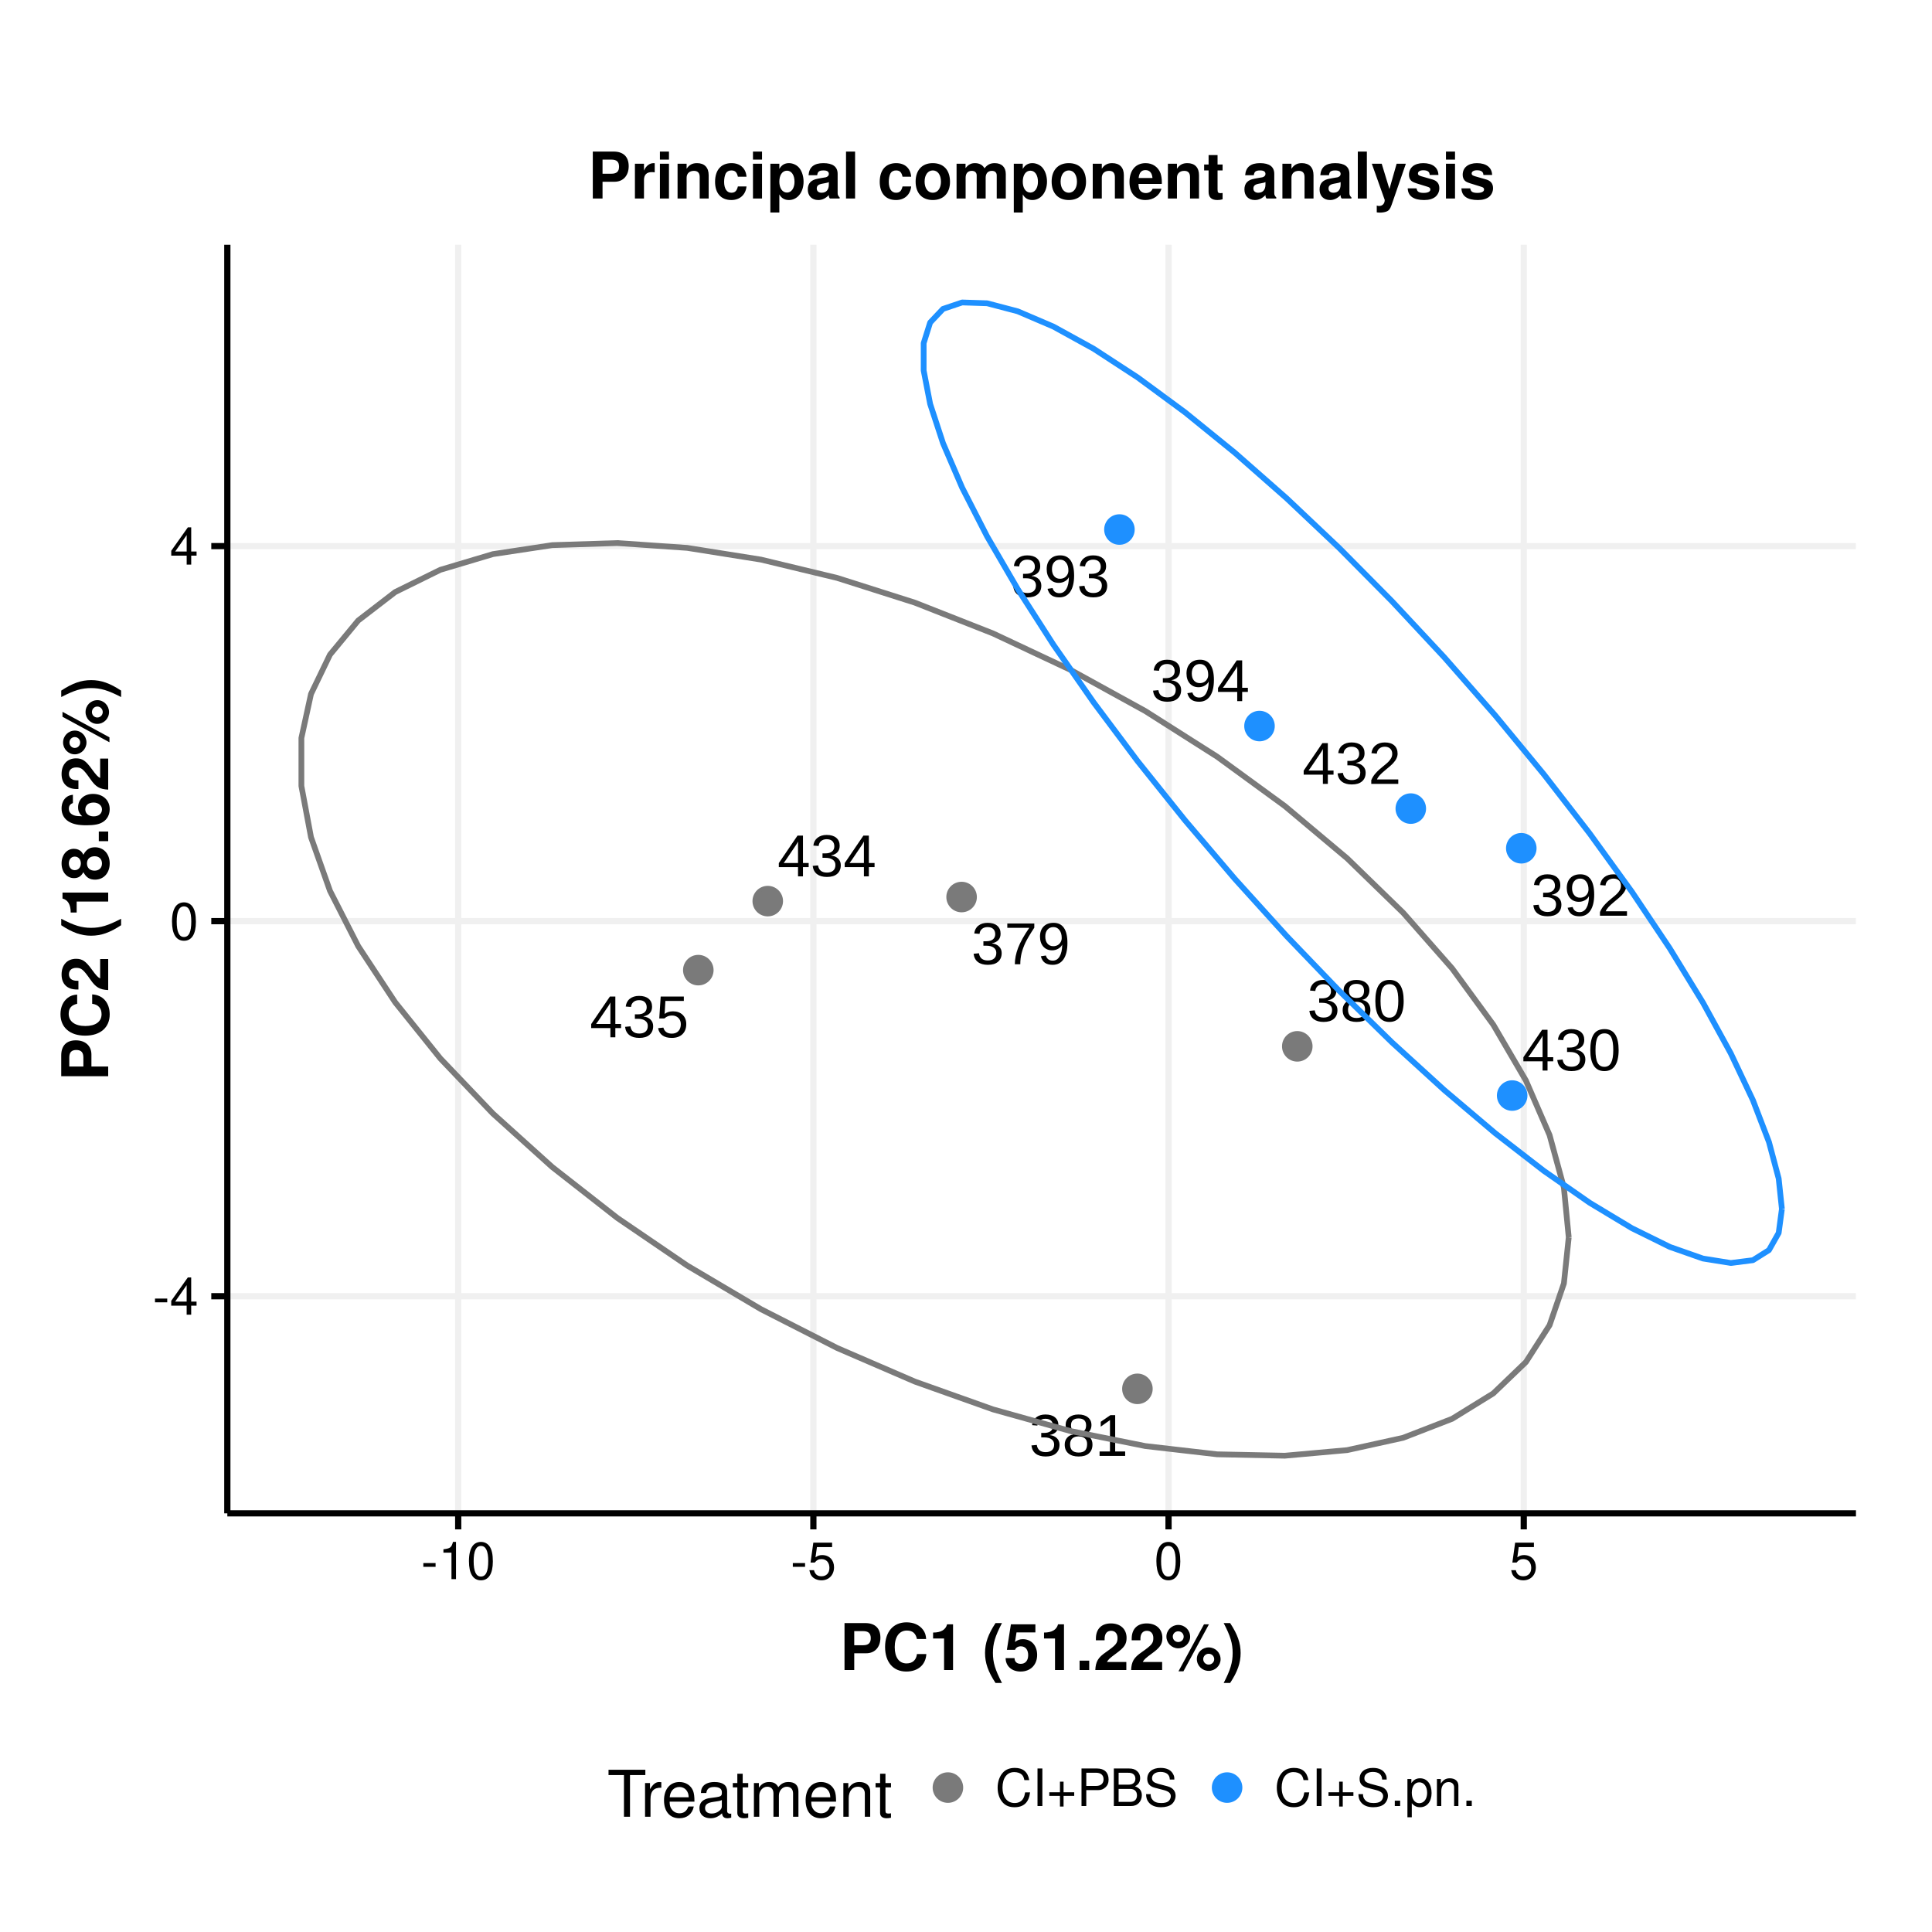
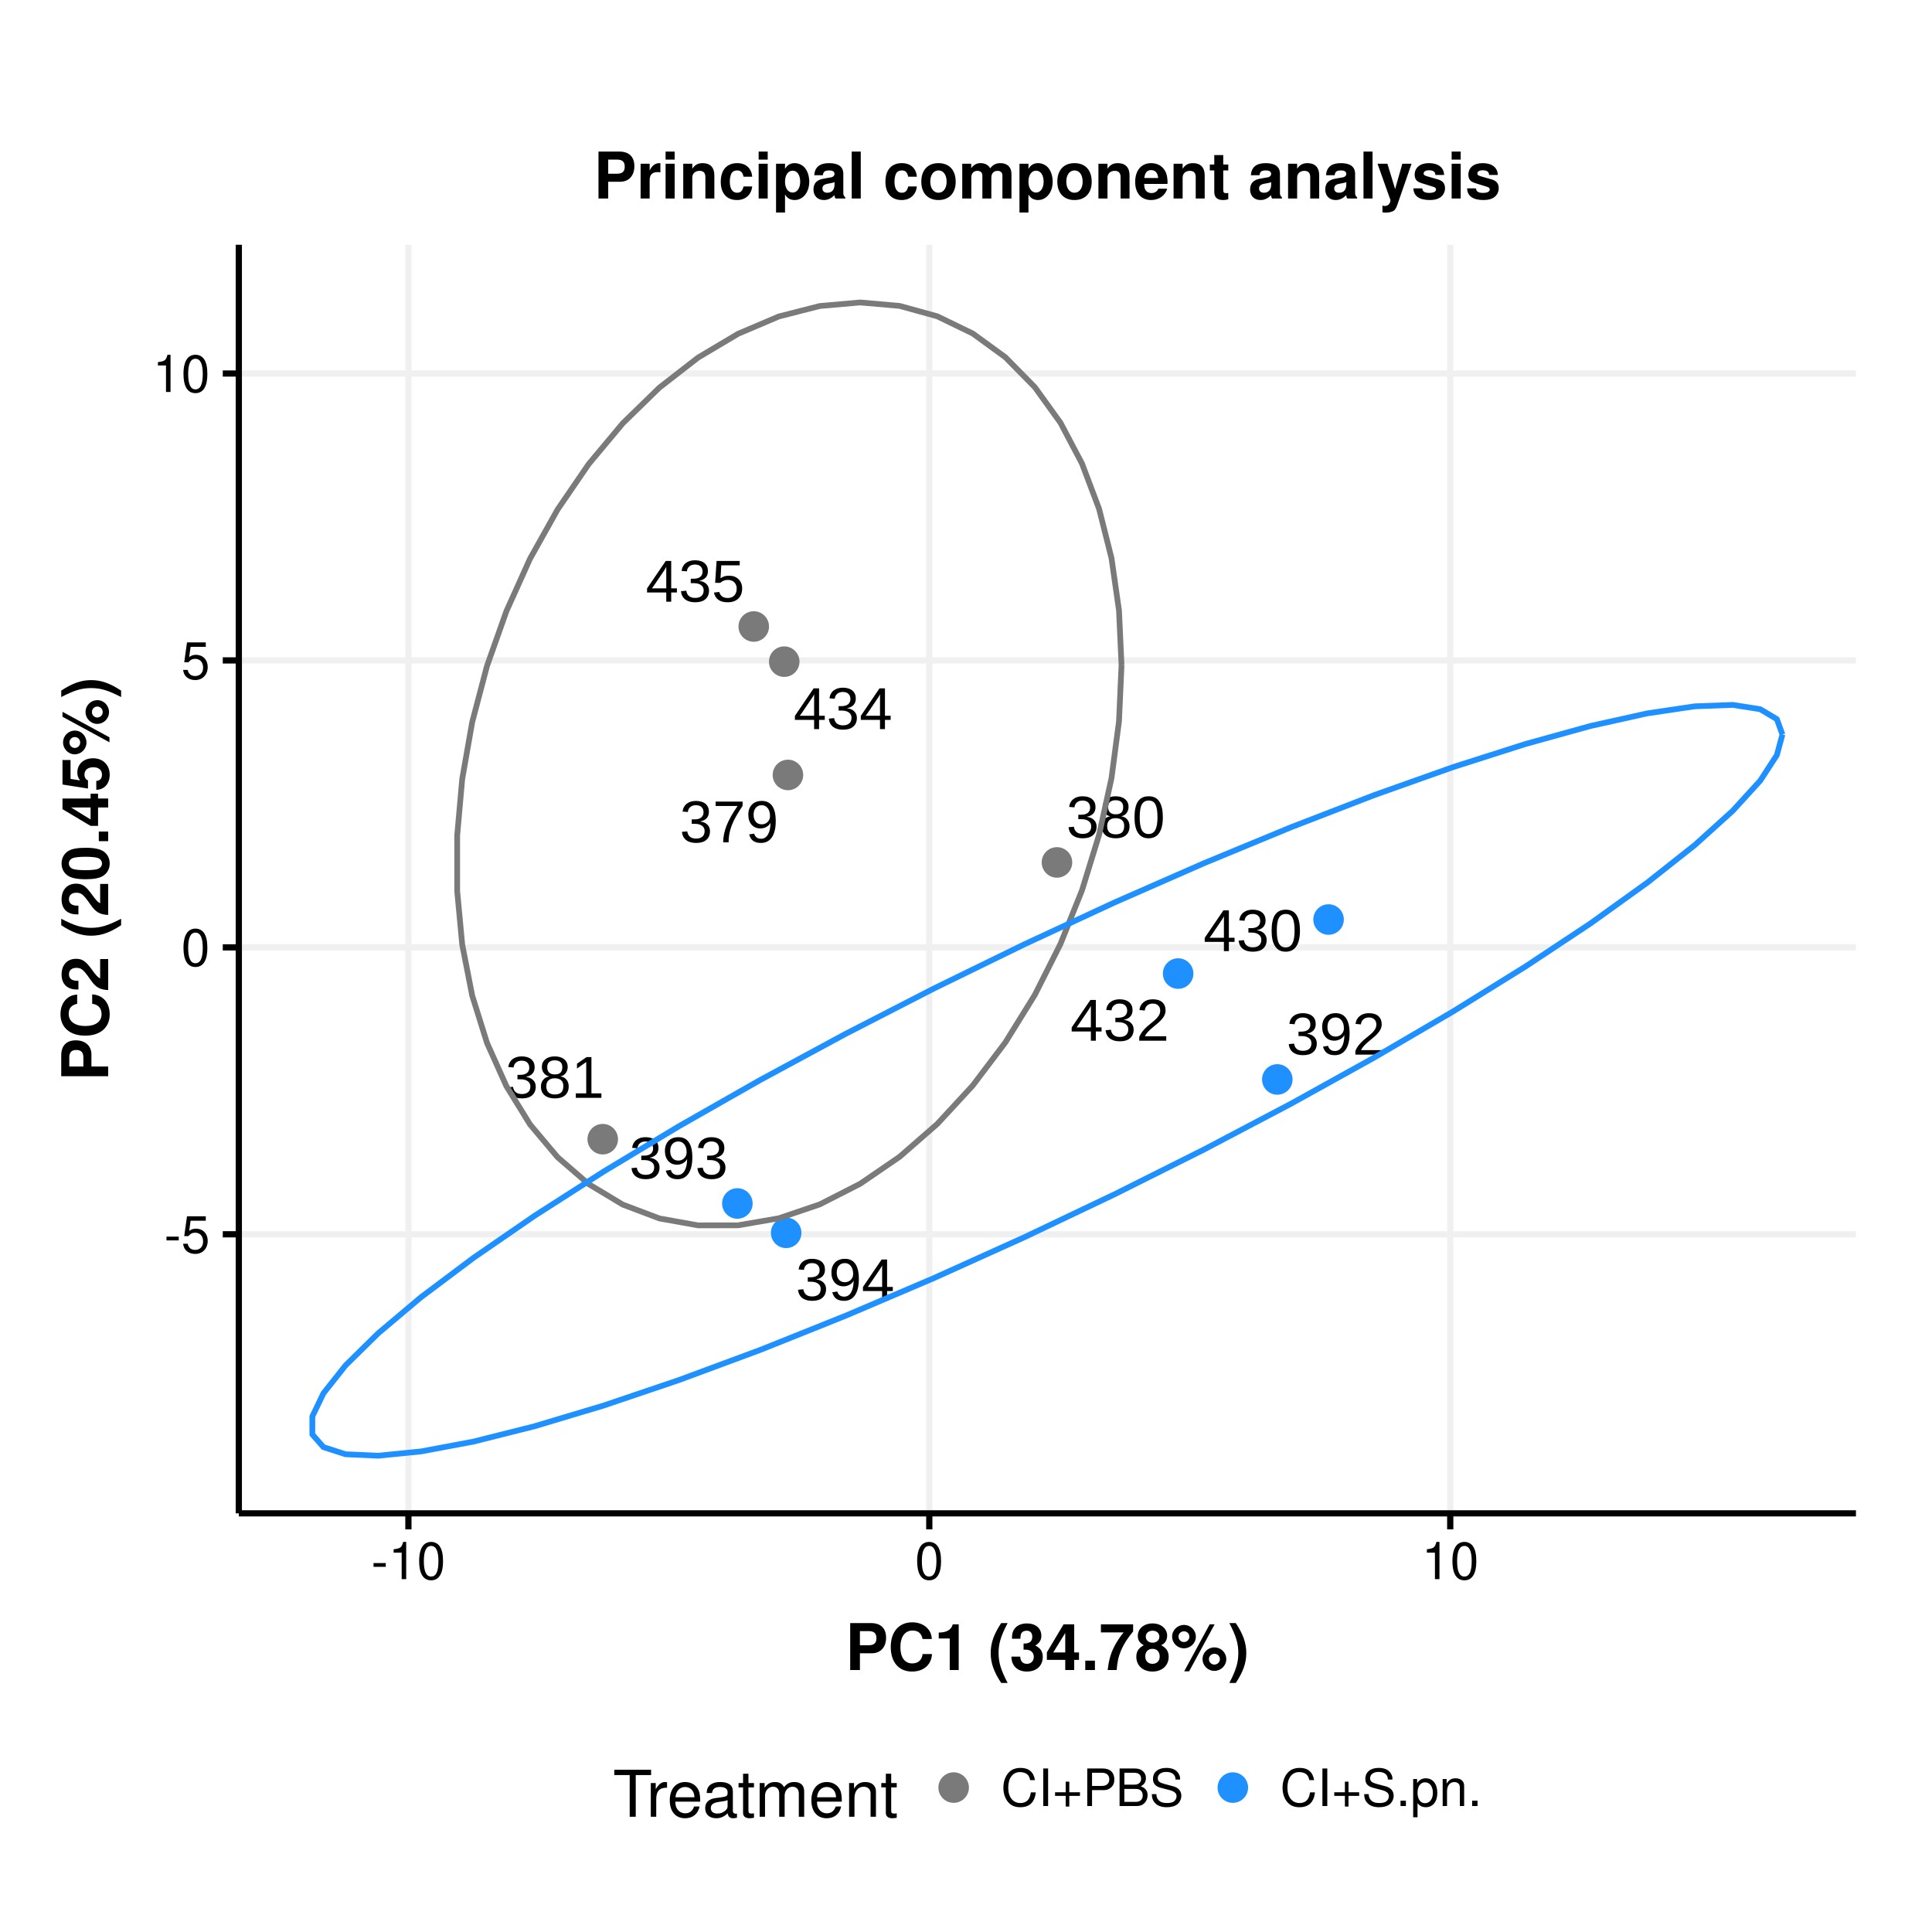
<svg xmlns="http://www.w3.org/2000/svg" class="svglite" width="360.00pt" height="360.00pt" viewBox="0 0 360.00 360.00">
  <defs>
    <style type="text/css">
    .svglite line, .svglite polyline, .svglite polygon, .svglite path, .svglite rect, .svglite circle {
      fill: none;
      stroke: #000000;
      stroke-linecap: round;
      stroke-linejoin: round;
      stroke-miterlimit: 10.00;
    }
    .svglite text {
      white-space: pre;
    }
  </style>
  </defs>
  <rect width="100%" height="100%" style="stroke: none; fill: #FFFFFF;" />
  <defs>
    <clipPath id="cpMC4wMHwzNjAuMDB8MC4wMHwzNjAuMDA=">
      <rect x="0.00" y="0.00" width="360.00" height="360.00" />
    </clipPath>
  </defs>
  <g clip-path="url(#cpMC4wMHwzNjAuMDB8MC4wMHwzNjAuMDA=)">
    <rect x="0.00" y="0.00" width="360.00" height="360.00" style="stroke-width: 1.16; stroke: none; fill: #FFFFFF;" />
  </g>
  <defs>
-     <clipPath id="cpNDIuMzZ8MzQ1LjgzfDQ1LjYxfDI4MS45OQ==">
-       <rect x="42.36" y="45.61" width="303.46" height="236.38" />
+     <clipPath id="cpNDQuNTB8MzQ1LjgzfDQ1LjYxfDI4MS45OQ==">
+       <rect x="44.50" y="45.61" width="301.32" height="236.38" />
    </clipPath>
  </defs>
-   <g clip-path="url(#cpNDIuMzZ8MzQ1LjgzfDQ1LjYxfDI4MS45OQ==)">
-     <rect x="42.36" y="45.61" width="303.46" height="236.38" style="stroke-width: 1.16; stroke: none; fill: #FFFFFF;" />
-     <polyline points="42.36,241.53 345.83,241.53 " style="stroke-width: 1.16; stroke: #F0F0F0; stroke-linecap: butt;" />
-     <polyline points="42.36,171.64 345.83,171.64 " style="stroke-width: 1.16; stroke: #F0F0F0; stroke-linecap: butt;" />
-     <polyline points="42.36,101.76 345.83,101.76 " style="stroke-width: 1.16; stroke: #F0F0F0; stroke-linecap: butt;" />
-     <polyline points="85.38,281.99 85.38,45.61 " style="stroke-width: 1.16; stroke: #F0F0F0; stroke-linecap: butt;" />
-     <polyline points="151.56,281.99 151.56,45.61 " style="stroke-width: 1.16; stroke: #F0F0F0; stroke-linecap: butt;" />
-     <polyline points="217.74,281.99 217.74,45.61 " style="stroke-width: 1.16; stroke: #F0F0F0; stroke-linecap: butt;" />
-     <polyline points="283.93,281.99 283.93,45.61 " style="stroke-width: 1.16; stroke: #F0F0F0; stroke-linecap: butt;" />
-     <circle cx="179.18" cy="167.15" r="2.49" style="stroke-width: 0.71; stroke: #7A7A7A; fill: #7A7A7A;" />
-     <circle cx="130.12" cy="180.77" r="2.49" style="stroke-width: 0.71; stroke: #7A7A7A; fill: #7A7A7A;" />
-     <circle cx="143.06" cy="167.91" r="2.49" style="stroke-width: 0.71; stroke: #7A7A7A; fill: #7A7A7A;" />
-     <circle cx="241.73" cy="194.97" r="2.49" style="stroke-width: 0.71; stroke: #7A7A7A; fill: #7A7A7A;" />
-     <circle cx="211.94" cy="258.79" r="2.49" style="stroke-width: 0.71; stroke: #7A7A7A; fill: #7A7A7A;" />
-     <circle cx="262.88" cy="150.67" r="2.49" style="stroke-width: 0.71; stroke: #1E90FF; fill: #1E90FF;" />
-     <circle cx="281.77" cy="204.14" r="2.49" style="stroke-width: 0.71; stroke: #1E90FF; fill: #1E90FF;" />
-     <circle cx="283.47" cy="158.06" r="2.49" style="stroke-width: 0.71; stroke: #1E90FF; fill: #1E90FF;" />
-     <circle cx="234.69" cy="135.29" r="2.49" style="stroke-width: 0.71; stroke: #1E90FF; fill: #1E90FF;" />
-     <circle cx="208.59" cy="98.67" r="2.49" style="stroke-width: 0.71; stroke: #1E90FF; fill: #1E90FF;" />
-     <text x="190.20" y="179.67" text-anchor="middle" style="font-size: 11.04px; font-family: &quot;Arial&quot;;" textLength="18.40px" lengthAdjust="spacingAndGlyphs">379</text>
-     <text x="119.12" y="193.29" text-anchor="middle" style="font-size: 11.04px; font-family: &quot;Arial&quot;;" textLength="18.40px" lengthAdjust="spacingAndGlyphs">435</text>
-     <text x="154.08" y="163.30" text-anchor="middle" style="font-size: 11.04px; font-family: &quot;Arial&quot;;" textLength="18.40px" lengthAdjust="spacingAndGlyphs">434</text>
-     <text x="252.77" y="190.31" text-anchor="middle" style="font-size: 11.04px; font-family: &quot;Arial&quot;;" textLength="18.40px" lengthAdjust="spacingAndGlyphs">380</text>
-     <text x="200.98" y="271.29" text-anchor="middle" style="font-size: 11.04px; font-family: &quot;Arial&quot;;" textLength="18.40px" lengthAdjust="spacingAndGlyphs">381</text>
-     <text x="251.88" y="146.06" text-anchor="middle" style="font-size: 11.04px; font-family: &quot;Arial&quot;;" textLength="18.40px" lengthAdjust="spacingAndGlyphs">432</text>
-     <text x="292.82" y="199.48" text-anchor="middle" style="font-size: 11.04px; font-family: &quot;Arial&quot;;" textLength="18.40px" lengthAdjust="spacingAndGlyphs">430</text>
-     <text x="294.50" y="170.63" text-anchor="middle" style="font-size: 11.04px; font-family: &quot;Arial&quot;;" textLength="18.40px" lengthAdjust="spacingAndGlyphs">392</text>
-     <text x="223.64" y="130.65" text-anchor="middle" style="font-size: 11.04px; font-family: &quot;Arial&quot;;" textLength="18.40px" lengthAdjust="spacingAndGlyphs">394</text>
-     <text x="197.59" y="111.20" text-anchor="middle" style="font-size: 11.04px; font-family: &quot;Arial&quot;;" textLength="18.40px" lengthAdjust="spacingAndGlyphs">393</text>
-     <polyline points="292.31,230.56 291.41,221.30 288.74,211.51 284.33,201.34 278.25,190.94 270.59,180.46 261.46,170.08 251.02,159.94 239.40,150.19 226.80,141.00 213.40,132.49 199.41,124.79 185.03,118.03 170.48,112.30 155.99,107.69 141.78,104.27 128.05,102.09 115.03,101.19 102.90,101.58 91.85,103.25 82.04,106.18 73.64,110.32 66.75,115.62 61.49,121.98 57.95,129.32 56.16,137.52 56.16,146.46 57.95,156.00 61.49,166.00 66.75,176.31 73.64,186.77 82.04,197.22 91.85,207.50 102.90,217.46 115.03,226.95 128.05,235.82 141.78,243.94 155.99,251.18 170.48,257.44 185.03,262.62 199.41,266.64 213.40,269.45 226.80,270.99 239.40,271.25 251.02,270.21 261.46,267.91 270.59,264.37 278.25,259.64 284.33,253.80 288.74,246.93 291.41,239.15 292.31,230.56 " style="stroke-width: 1.07; stroke: #7A7A7A; stroke-linecap: butt;" />
-     <polyline points="332.03,225.27 331.43,219.60 329.62,212.80 326.63,205.00 322.51,196.29 317.32,186.82 311.14,176.72 304.07,166.16 296.20,155.29 287.67,144.28 278.60,133.29 269.12,122.48 259.38,112.04 249.53,102.10 239.72,92.83 230.09,84.36 220.80,76.82 211.97,70.32 203.76,64.97 196.28,60.85 189.64,58.01 183.94,56.51 179.28,56.36 175.72,57.56 173.32,60.10 172.11,63.95 172.11,69.03 173.32,75.27 175.72,82.59 179.28,90.86 183.94,99.97 189.64,109.77 196.28,120.12 203.76,130.85 211.97,141.82 220.80,152.84 230.09,163.76 239.72,174.40 249.53,184.61 259.38,194.24 269.12,203.12 278.60,211.15 287.67,218.17 296.20,224.11 304.07,228.85 311.14,232.34 317.32,234.51 322.51,235.34 326.63,234.82 329.62,232.94 331.43,229.74 332.03,225.27 " style="stroke-width: 1.07; stroke: #1E90FF; stroke-linecap: butt;" />
-     <rect x="42.36" y="45.61" width="303.46" height="236.38" style="stroke-width: 1.16; stroke: none;" />
+   <g clip-path="url(#cpNDQuNTB8MzQ1LjgzfDQ1LjYxfDI4MS45OQ==)">
+     <rect x="44.50" y="45.61" width="301.32" height="236.38" style="stroke-width: 1.16; stroke: none; fill: #FFFFFF;" />
+     <polyline points="44.50,229.99 345.83,229.99 " style="stroke-width: 1.16; stroke: #F0F0F0; stroke-linecap: butt;" />
+     <polyline points="44.50,176.53 345.83,176.53 " style="stroke-width: 1.16; stroke: #F0F0F0; stroke-linecap: butt;" />
+     <polyline points="44.50,123.06 345.83,123.06 " style="stroke-width: 1.16; stroke: #F0F0F0; stroke-linecap: butt;" />
+     <polyline points="44.50,69.60 345.83,69.60 " style="stroke-width: 1.16; stroke: #F0F0F0; stroke-linecap: butt;" />
+     <polyline points="76.10,281.99 76.10,45.61 " style="stroke-width: 1.16; stroke: #F0F0F0; stroke-linecap: butt;" />
+     <polyline points="173.16,281.99 173.16,45.61 " style="stroke-width: 1.16; stroke: #F0F0F0; stroke-linecap: butt;" />
+     <polyline points="270.23,281.99 270.23,45.61 " style="stroke-width: 1.16; stroke: #F0F0F0; stroke-linecap: butt;" />
+     <circle cx="146.82" cy="144.40" r="2.49" style="stroke-width: 0.71; stroke: #7A7A7A; fill: #7A7A7A;" />
+     <circle cx="140.45" cy="116.74" r="2.49" style="stroke-width: 0.71; stroke: #7A7A7A; fill: #7A7A7A;" />
+     <circle cx="146.13" cy="123.29" r="2.49" style="stroke-width: 0.71; stroke: #7A7A7A; fill: #7A7A7A;" />
+     <circle cx="196.95" cy="160.70" r="2.49" style="stroke-width: 0.71; stroke: #7A7A7A; fill: #7A7A7A;" />
+     <circle cx="112.31" cy="212.27" r="2.49" style="stroke-width: 0.71; stroke: #7A7A7A; fill: #7A7A7A;" />
+     <circle cx="219.53" cy="181.41" r="2.49" style="stroke-width: 0.71; stroke: #1E90FF; fill: #1E90FF;" />
+     <circle cx="247.56" cy="171.34" r="2.49" style="stroke-width: 0.71; stroke: #1E90FF; fill: #1E90FF;" />
+     <circle cx="238.01" cy="201.14" r="2.49" style="stroke-width: 0.71; stroke: #1E90FF; fill: #1E90FF;" />
+     <circle cx="146.49" cy="229.72" r="2.49" style="stroke-width: 0.71; stroke: #1E90FF; fill: #1E90FF;" />
+     <circle cx="137.40" cy="224.25" r="2.49" style="stroke-width: 0.71; stroke: #1E90FF; fill: #1E90FF;" />
+     <text x="135.85" y="156.96" text-anchor="middle" style="font-size: 11.04px; font-family: &quot;Arial&quot;;" textLength="18.40px" lengthAdjust="spacingAndGlyphs">379</text>
+     <text x="129.53" y="112.12" text-anchor="middle" style="font-size: 11.04px; font-family: &quot;Arial&quot;;" textLength="18.40px" lengthAdjust="spacingAndGlyphs">435</text>
+     <text x="157.08" y="135.86" text-anchor="middle" style="font-size: 11.04px; font-family: &quot;Arial&quot;;" textLength="18.40px" lengthAdjust="spacingAndGlyphs">434</text>
+     <text x="207.89" y="156.09" text-anchor="middle" style="font-size: 11.04px; font-family: &quot;Arial&quot;;" textLength="18.40px" lengthAdjust="spacingAndGlyphs">380</text>
+     <text x="103.38" y="204.56" text-anchor="middle" style="font-size: 11.04px; font-family: &quot;Arial&quot;;" textLength="18.40px" lengthAdjust="spacingAndGlyphs">381</text>
+     <text x="208.65" y="193.92" text-anchor="middle" style="font-size: 11.04px; font-family: &quot;Arial&quot;;" textLength="18.40px" lengthAdjust="spacingAndGlyphs">432</text>
+     <text x="233.44" y="177.23" text-anchor="middle" style="font-size: 11.04px; font-family: &quot;Arial&quot;;" textLength="18.40px" lengthAdjust="spacingAndGlyphs">430</text>
+     <text x="248.92" y="196.51" text-anchor="middle" style="font-size: 11.04px; font-family: &quot;Arial&quot;;" textLength="18.40px" lengthAdjust="spacingAndGlyphs">392</text>
+     <text x="157.48" y="242.28" text-anchor="middle" style="font-size: 11.04px; font-family: &quot;Arial&quot;;" textLength="18.40px" lengthAdjust="spacingAndGlyphs">394</text>
+     <text x="126.45" y="219.62" text-anchor="middle" style="font-size: 11.04px; font-family: &quot;Arial&quot;;" textLength="18.40px" lengthAdjust="spacingAndGlyphs">393</text>
+     <polyline points="208.98,123.94 208.51,113.75 207.11,104.00 204.80,94.82 201.61,86.37 197.60,78.77 192.82,72.14 187.34,66.57 181.25,62.14 174.65,58.94 167.62,57.00 160.28,56.36 152.75,57.02 145.12,58.97 137.53,62.20 130.08,66.63 122.88,72.22 116.05,78.87 109.69,86.48 103.90,94.94 98.76,104.12 94.36,113.89 90.75,124.08 87.99,134.55 86.13,145.14 85.19,155.69 85.19,166.04 86.13,176.03 87.99,185.52 90.75,194.34 94.36,202.39 98.76,209.52 103.90,215.63 109.69,220.64 116.05,224.46 122.88,227.04 130.08,228.33 137.53,228.32 145.12,227.01 152.75,224.42 160.28,220.58 167.62,215.56 174.65,209.43 181.25,202.28 187.34,194.23 192.82,185.39 197.60,175.90 201.61,165.91 204.80,155.55 207.11,145.00 208.51,134.41 208.98,123.94 " style="stroke-width: 1.07; stroke: #7A7A7A; stroke-linecap: butt;" />
+     <polyline points="332.13,136.86 331.09,134.00 327.99,132.15 322.87,131.35 315.82,131.61 306.93,132.93 296.35,135.28 284.23,138.64 270.76,142.94 256.14,148.13 240.60,154.13 224.36,160.84 207.68,168.16 190.81,175.99 174.00,184.20 157.52,192.67 141.60,201.27 126.49,209.87 112.42,218.34 99.60,226.55 88.23,234.38 78.47,241.70 70.49,248.42 64.39,254.42 60.27,259.62 58.20,263.93 58.20,267.29 60.27,269.65 64.39,270.98 70.49,271.25 78.47,270.45 88.23,268.62 99.60,265.76 112.42,261.92 126.49,257.16 141.60,251.56 157.52,245.19 174.00,238.16 190.81,230.57 207.68,222.54 224.36,214.19 240.60,205.64 256.14,197.02 270.76,188.47 284.23,180.11 296.35,172.08 306.93,164.48 315.82,157.45 322.87,151.08 327.99,145.47 331.09,140.71 332.13,136.86 " style="stroke-width: 1.07; stroke: #1E90FF; stroke-linecap: butt;" />
+     <rect x="44.50" y="45.61" width="301.32" height="236.38" style="stroke-width: 1.16; stroke: none;" />
  </g>
  <g clip-path="url(#cpMC4wMHwzNjAuMDB8MC4wMHwzNjAuMDA=)">
-     <polyline points="42.36,281.99 42.36,45.61 " style="stroke-width: 1.16; stroke-linecap: butt;" />
-     <text x="36.98" y="244.97" text-anchor="end" style="font-size: 9.60px; font-family: &quot;Helvetica&quot;;" textLength="8.53px" lengthAdjust="spacingAndGlyphs">-4</text>
-     <text x="36.98" y="175.08" text-anchor="end" style="font-size: 9.60px; font-family: &quot;Helvetica&quot;;" textLength="5.34px" lengthAdjust="spacingAndGlyphs">0</text>
-     <text x="36.98" y="105.20" text-anchor="end" style="font-size: 9.60px; font-family: &quot;Helvetica&quot;;" textLength="5.34px" lengthAdjust="spacingAndGlyphs">4</text>
-     <polyline points="39.37,241.53 42.36,241.53 " style="stroke-width: 1.16; stroke-linecap: butt;" />
-     <polyline points="39.37,171.64 42.36,171.64 " style="stroke-width: 1.16; stroke-linecap: butt;" />
-     <polyline points="39.37,101.76 42.36,101.76 " style="stroke-width: 1.16; stroke-linecap: butt;" />
-     <polyline points="42.36,281.99 345.83,281.99 " style="stroke-width: 1.16; stroke-linecap: butt;" />
-     <polyline points="85.38,284.98 85.38,281.99 " style="stroke-width: 1.16; stroke-linecap: butt;" />
-     <polyline points="151.56,284.98 151.56,281.99 " style="stroke-width: 1.16; stroke-linecap: butt;" />
-     <polyline points="217.74,284.98 217.74,281.99 " style="stroke-width: 1.16; stroke-linecap: butt;" />
-     <polyline points="283.93,284.98 283.93,281.99 " style="stroke-width: 1.16; stroke-linecap: butt;" />
-     <text x="85.38" y="294.25" text-anchor="middle" style="font-size: 9.60px; font-family: &quot;Helvetica&quot;;" textLength="13.87px" lengthAdjust="spacingAndGlyphs">-10</text>
-     <text x="151.56" y="294.25" text-anchor="middle" style="font-size: 9.60px; font-family: &quot;Helvetica&quot;;" textLength="8.53px" lengthAdjust="spacingAndGlyphs">-5</text>
-     <text x="217.74" y="294.25" text-anchor="middle" style="font-size: 9.60px; font-family: &quot;Helvetica&quot;;" textLength="5.34px" lengthAdjust="spacingAndGlyphs">0</text>
-     <text x="283.93" y="294.25" text-anchor="middle" style="font-size: 9.60px; font-family: &quot;Helvetica&quot;;" textLength="5.34px" lengthAdjust="spacingAndGlyphs">5</text>
-     <text x="194.10" y="311.19" text-anchor="middle" style="font-size: 12.00px; font-weight: bold; font-family: &quot;Helvetica&quot;;" textLength="75.38px" lengthAdjust="spacingAndGlyphs">PC1 (51.22%)</text>
-     <text transform="translate(20.16,163.80) rotate(-90)" text-anchor="middle" style="font-size: 12.00px; font-weight: bold; font-family: &quot;Helvetica&quot;;" textLength="75.38px" lengthAdjust="spacingAndGlyphs">PC2 (18.62%)</text>
-     <rect x="107.16" y="322.61" width="173.87" height="23.22" style="stroke-width: 1.16; stroke: none; fill: #FFFFFF;" />
-     <text x="113.14" y="338.52" style="font-size: 12.00px; font-family: &quot;Helvetica&quot;;" textLength="54.68px" lengthAdjust="spacingAndGlyphs">Treatment</text>
-     <rect x="173.80" y="328.59" width="5.67" height="9.01" style="stroke-width: 1.16; stroke: none; fill: #FFFFFF;" />
-     <circle cx="176.63" cy="333.09" r="2.49" style="stroke-width: 0.71; stroke: #7A7A7A; fill: #7A7A7A;" />
-     <line x1="174.36" y1="333.09" x2="178.90" y2="333.09" style="stroke-width: 1.07; stroke: #7A7A7A; stroke-linecap: butt;" />
-     <rect x="225.82" y="328.59" width="5.67" height="9.01" style="stroke-width: 1.16; stroke: none; fill: #FFFFFF;" />
-     <circle cx="228.65" cy="333.09" r="2.49" style="stroke-width: 0.71; stroke: #1E90FF; fill: #1E90FF;" />
-     <line x1="226.38" y1="333.09" x2="230.92" y2="333.09" style="stroke-width: 1.07; stroke: #1E90FF; stroke-linecap: butt;" />
-     <text x="185.44" y="336.53" style="font-size: 9.60px; font-family: &quot;Helvetica&quot;;" textLength="34.39px" lengthAdjust="spacingAndGlyphs">CI+PBS</text>
-     <text x="237.46" y="336.53" style="font-size: 9.60px; font-family: &quot;Helvetica&quot;;" textLength="37.59px" lengthAdjust="spacingAndGlyphs">CI+S.pn.</text>
-     <text x="194.10" y="36.99" text-anchor="middle" style="font-size: 12.00px; font-weight: bold; font-family: &quot;Helvetica&quot;;" textLength="169.39px" lengthAdjust="spacingAndGlyphs">Principal component analysis</text>
+     <polyline points="44.50,281.99 44.50,45.61 " style="stroke-width: 1.16; stroke-linecap: butt;" />
+     <text x="39.12" y="233.43" text-anchor="end" style="font-size: 9.60px; font-family: &quot;Helvetica&quot;;" textLength="8.53px" lengthAdjust="spacingAndGlyphs">-5</text>
+     <text x="39.12" y="179.97" text-anchor="end" style="font-size: 9.60px; font-family: &quot;Helvetica&quot;;" textLength="5.34px" lengthAdjust="spacingAndGlyphs">0</text>
+     <text x="39.12" y="126.50" text-anchor="end" style="font-size: 9.60px; font-family: &quot;Helvetica&quot;;" textLength="5.34px" lengthAdjust="spacingAndGlyphs">5</text>
+     <text x="39.12" y="73.04" text-anchor="end" style="font-size: 9.60px; font-family: &quot;Helvetica&quot;;" textLength="10.67px" lengthAdjust="spacingAndGlyphs">10</text>
+     <polyline points="41.51,229.99 44.50,229.99 " style="stroke-width: 1.16; stroke-linecap: butt;" />
+     <polyline points="41.51,176.53 44.50,176.53 " style="stroke-width: 1.16; stroke-linecap: butt;" />
+     <polyline points="41.51,123.06 44.50,123.06 " style="stroke-width: 1.16; stroke-linecap: butt;" />
+     <polyline points="41.51,69.60 44.50,69.60 " style="stroke-width: 1.16; stroke-linecap: butt;" />
+     <polyline points="44.50,281.99 345.83,281.99 " style="stroke-width: 1.16; stroke-linecap: butt;" />
+     <polyline points="76.10,284.98 76.10,281.99 " style="stroke-width: 1.16; stroke-linecap: butt;" />
+     <polyline points="173.16,284.98 173.16,281.99 " style="stroke-width: 1.16; stroke-linecap: butt;" />
+     <polyline points="270.23,284.98 270.23,281.99 " style="stroke-width: 1.16; stroke-linecap: butt;" />
+     <text x="76.10" y="294.25" text-anchor="middle" style="font-size: 9.60px; font-family: &quot;Helvetica&quot;;" textLength="13.87px" lengthAdjust="spacingAndGlyphs">-10</text>
+     <text x="173.16" y="294.25" text-anchor="middle" style="font-size: 9.60px; font-family: &quot;Helvetica&quot;;" textLength="5.34px" lengthAdjust="spacingAndGlyphs">0</text>
+     <text x="270.23" y="294.25" text-anchor="middle" style="font-size: 9.60px; font-family: &quot;Helvetica&quot;;" textLength="10.67px" lengthAdjust="spacingAndGlyphs">10</text>
+     <text x="195.16" y="311.19" text-anchor="middle" style="font-size: 12.00px; font-weight: bold; font-family: &quot;Helvetica&quot;;" textLength="75.38px" lengthAdjust="spacingAndGlyphs">PC1 (34.78%)</text>
+     <text transform="translate(20.16,163.80) rotate(-90)" text-anchor="middle" style="font-size: 12.00px; font-weight: bold; font-family: &quot;Helvetica&quot;;" textLength="75.38px" lengthAdjust="spacingAndGlyphs">PC2 (20.45%)</text>
+     <rect x="108.23" y="322.61" width="173.87" height="23.22" style="stroke-width: 1.16; stroke: none; fill: #FFFFFF;" />
+     <text x="114.21" y="338.52" style="font-size: 12.00px; font-family: &quot;Helvetica&quot;;" textLength="54.68px" lengthAdjust="spacingAndGlyphs">Treatment</text>
+     <rect x="174.87" y="328.59" width="5.67" height="9.01" style="stroke-width: 1.16; stroke: none; fill: #FFFFFF;" />
+     <circle cx="177.70" cy="333.09" r="2.49" style="stroke-width: 0.71; stroke: #7A7A7A; fill: #7A7A7A;" />
+     <line x1="175.43" y1="333.09" x2="179.97" y2="333.09" style="stroke-width: 1.07; stroke: #7A7A7A; stroke-linecap: butt;" />
+     <rect x="226.89" y="328.59" width="5.67" height="9.01" style="stroke-width: 1.16; stroke: none; fill: #FFFFFF;" />
+     <circle cx="229.72" cy="333.09" r="2.49" style="stroke-width: 0.71; stroke: #1E90FF; fill: #1E90FF;" />
+     <line x1="227.45" y1="333.09" x2="231.99" y2="333.09" style="stroke-width: 1.07; stroke: #1E90FF; stroke-linecap: butt;" />
+     <text x="186.51" y="336.53" style="font-size: 9.60px; font-family: &quot;Helvetica&quot;;" textLength="34.39px" lengthAdjust="spacingAndGlyphs">CI+PBS</text>
+     <text x="238.53" y="336.53" style="font-size: 9.60px; font-family: &quot;Helvetica&quot;;" textLength="37.59px" lengthAdjust="spacingAndGlyphs">CI+S.pn.</text>
+     <text x="195.16" y="36.99" text-anchor="middle" style="font-size: 12.00px; font-weight: bold; font-family: &quot;Helvetica&quot;;" textLength="169.39px" lengthAdjust="spacingAndGlyphs">Principal component analysis</text>
  </g>
</svg>
